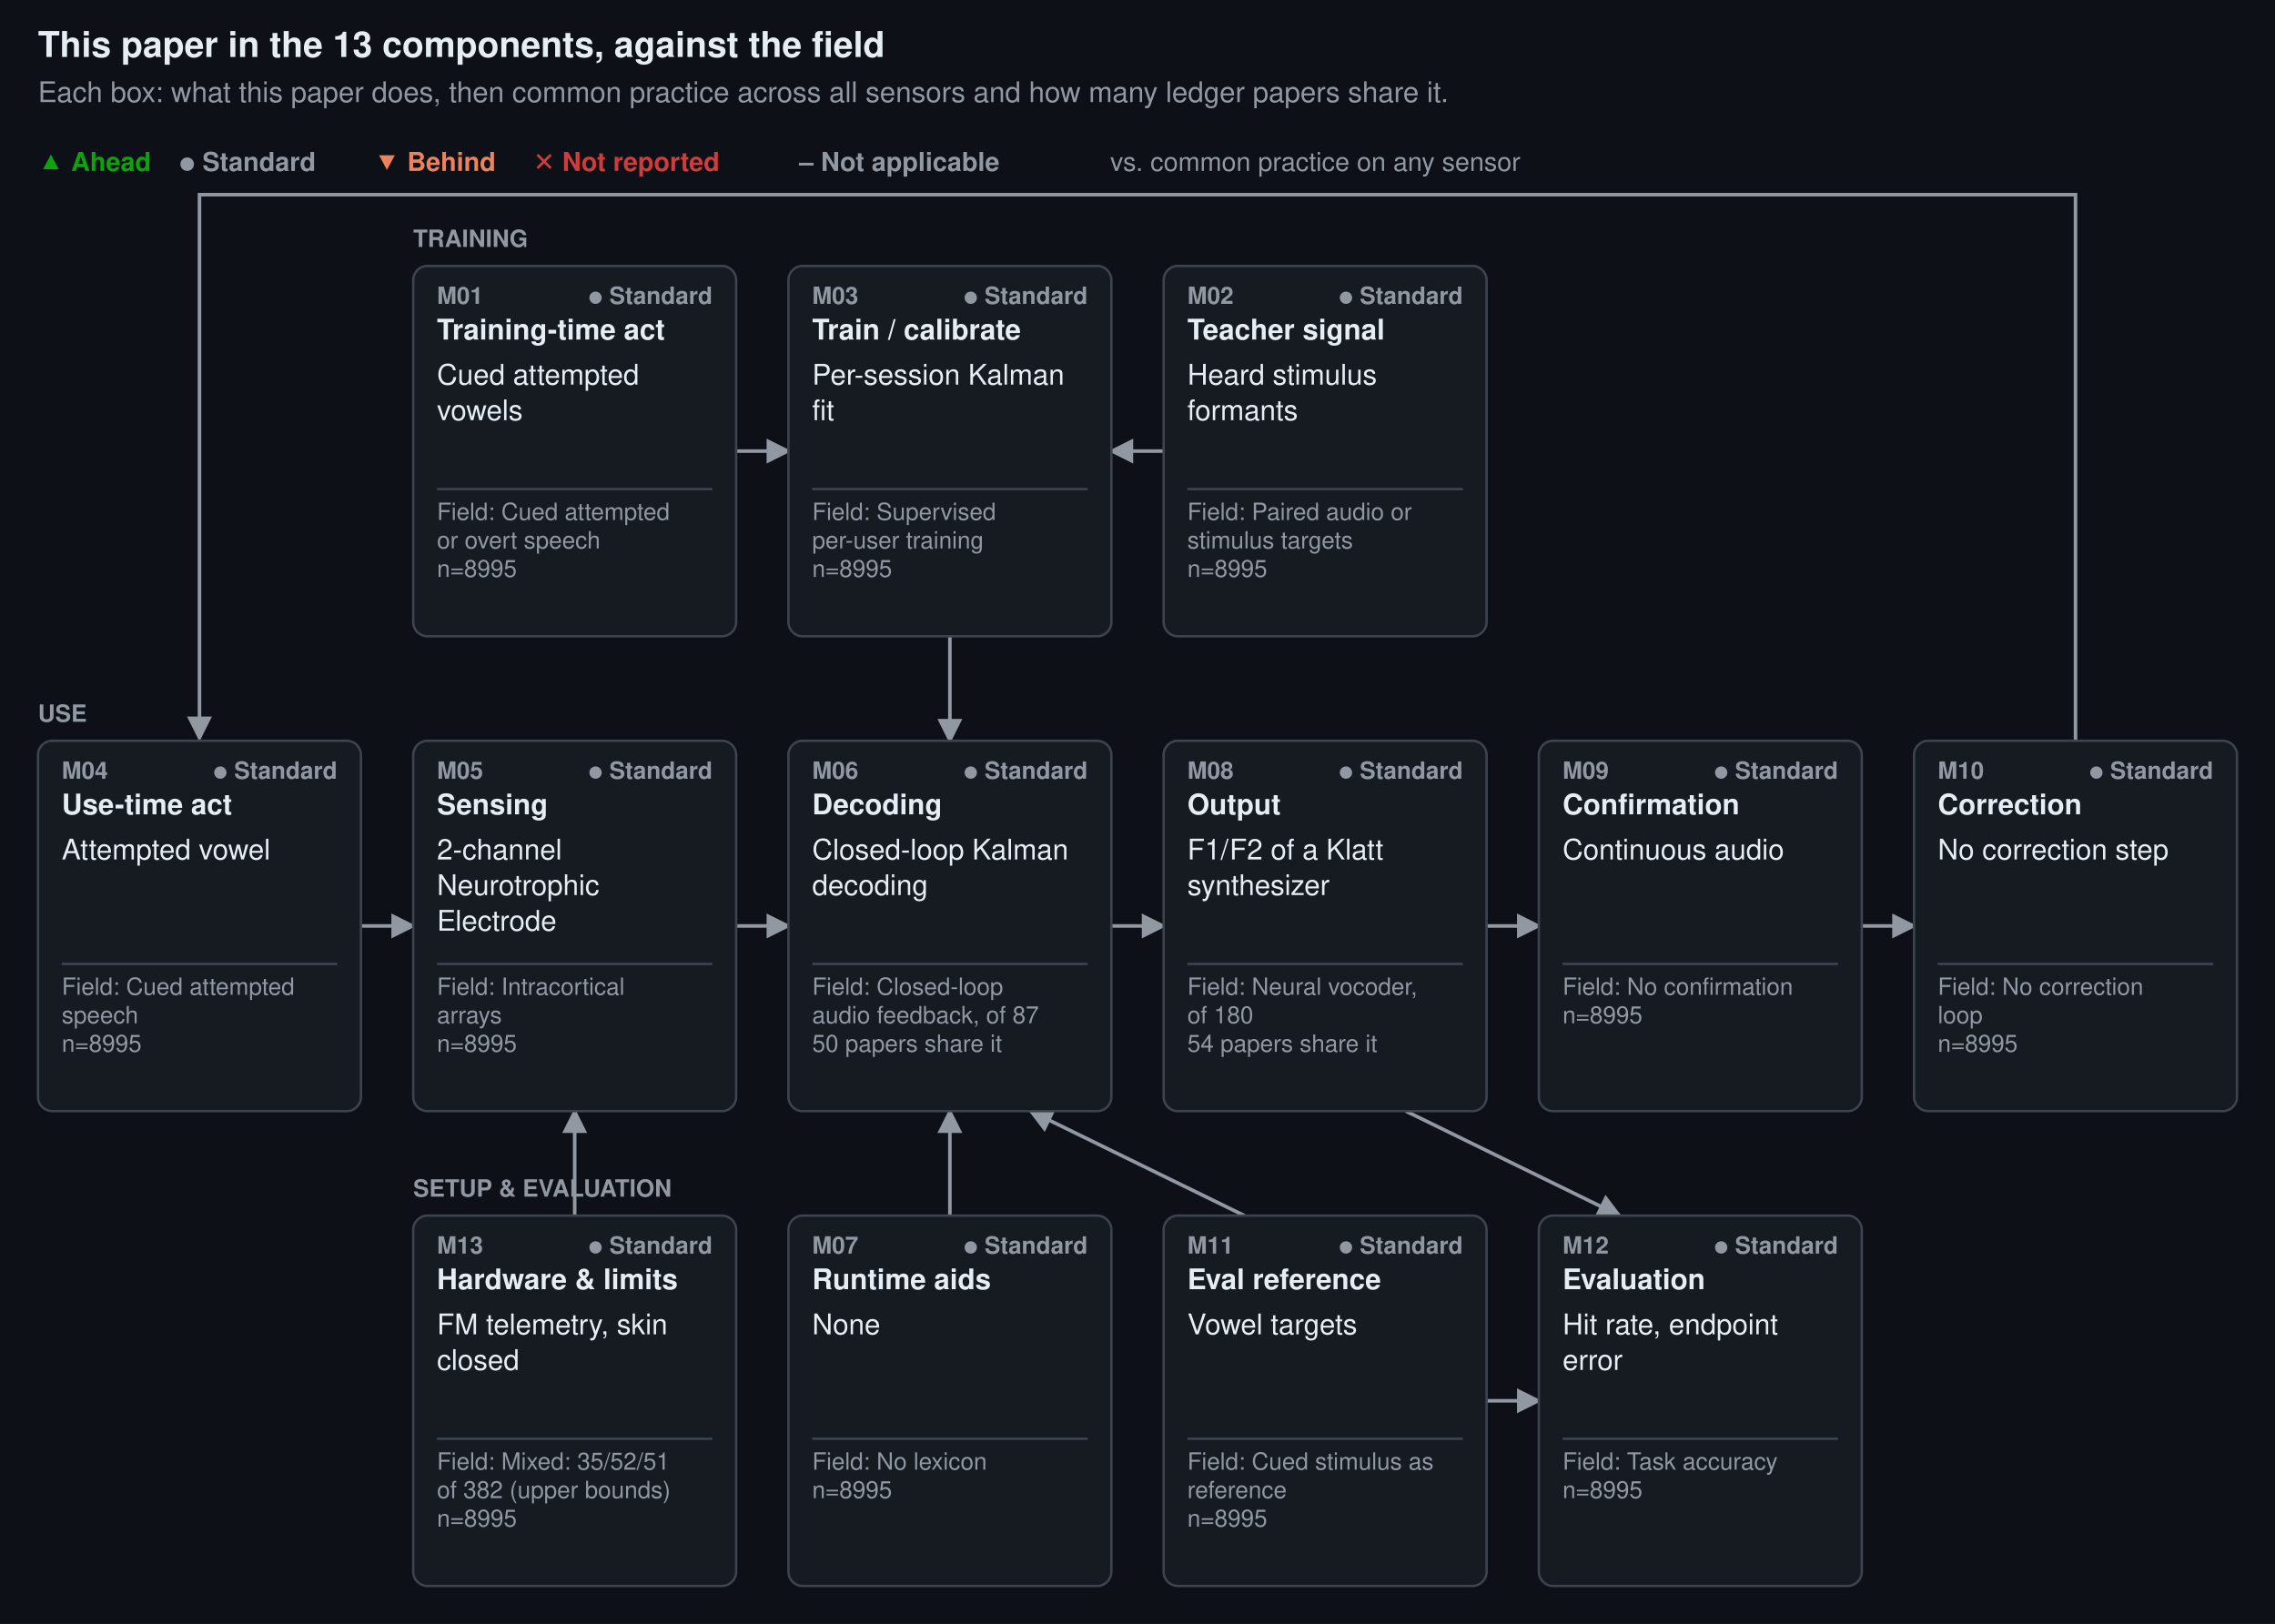
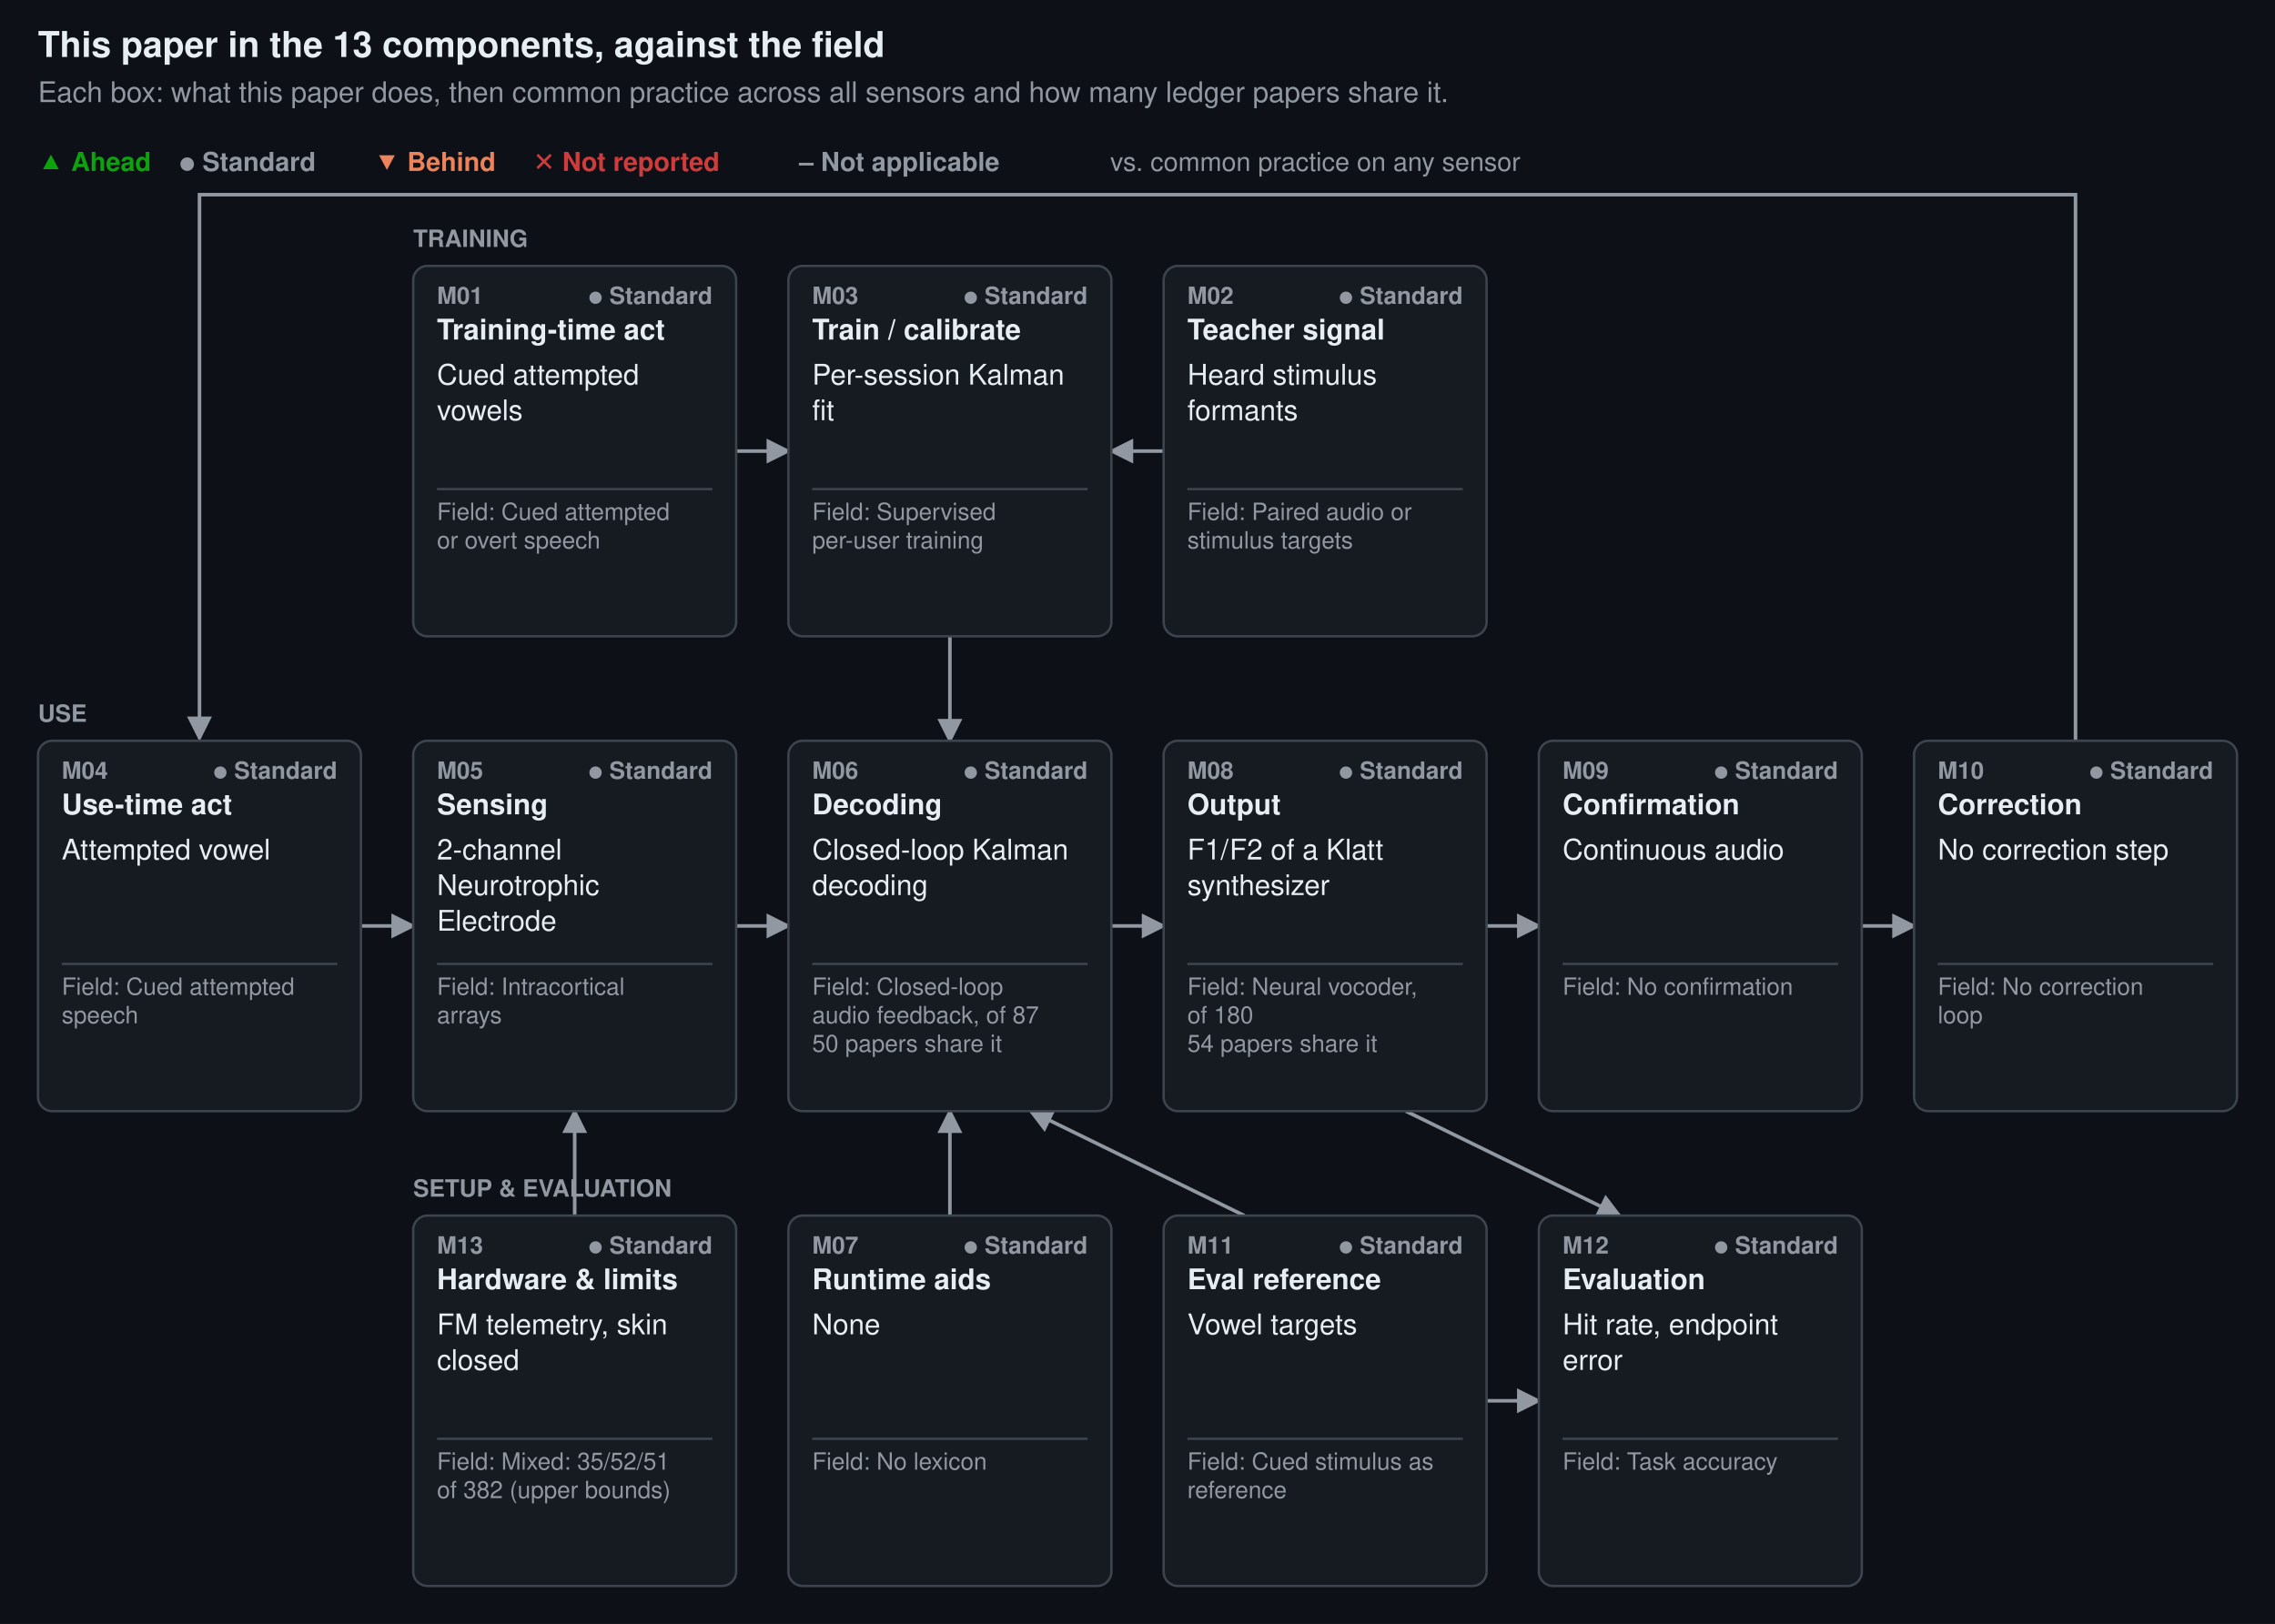
<svg xmlns="http://www.w3.org/2000/svg" width="958" height="684" viewBox="0 0 958 684" font-family="-apple-system, BlinkMacSystemFont, 'Segoe UI', Helvetica, Arial, sans-serif" role="img" aria-label="This paper in the 13 components, against the field">
  <rect width="958" height="684" fill="#0d1117" />
  <text x="16.0" y="24.0" font-size="15" fill="#e6edf3" text-anchor="start" font-weight="600">This paper in the 13 components, against the field</text>
  <text x="16.0" y="43.0" font-size="12" fill="#9198a1" text-anchor="start">Each box: what this paper does, then common practice across all sensors and how many ledger papers share it.</text>
  <defs>
    <marker id="a" viewBox="0 0 8 8" refX="7" refY="4" markerWidth="7" markerHeight="7" orient="auto">
      <path d="M0,0 L8,4 L0,8 Z" fill="#9198a1" />
    </marker>
  </defs>
  <path d="M310,190.0 L332,190.0" fill="none" stroke="#9198a1" stroke-width="1.5" marker-end="url(#a)" />
  <path d="M490,190.0 L468,190.0" fill="none" stroke="#9198a1" stroke-width="1.5" marker-end="url(#a)" />
  <path d="M400.0,268 L400.0,312" fill="none" stroke="#9198a1" stroke-width="1.5" marker-end="url(#a)" />
  <path d="M152,390.0 L174,390.0" fill="none" stroke="#9198a1" stroke-width="1.5" marker-end="url(#a)" />
  <path d="M310,390.0 L332,390.0" fill="none" stroke="#9198a1" stroke-width="1.5" marker-end="url(#a)" />
  <path d="M400.0,512 L400.0,468" fill="none" stroke="#9198a1" stroke-width="1.5" marker-end="url(#a)" />
  <path d="M468,390.0 L490,390.0" fill="none" stroke="#9198a1" stroke-width="1.5" marker-end="url(#a)" />
  <path d="M626,390.0 L648,390.0" fill="none" stroke="#9198a1" stroke-width="1.5" marker-end="url(#a)" />
  <path d="M784,390.0 L806,390.0" fill="none" stroke="#9198a1" stroke-width="1.5" marker-end="url(#a)" />
  <path d="M874.0,312 L874.0,82 L84.0,82 L84.0,311" fill="none" stroke="#9198a1" stroke-width="1.5" marker-end="url(#a)" />
  <path d="M592.0,468 L682.0,512" fill="none" stroke="#9198a1" stroke-width="1.5" marker-end="url(#a)" />
  <path d="M626,590.0 L648,590.0" fill="none" stroke="#9198a1" stroke-width="1.5" marker-end="url(#a)" />
  <path d="M524.0,512 L434.0,468" fill="none" stroke="#9198a1" stroke-width="1.5" marker-end="url(#a)" />
  <path d="M242.0,512 L242.0,468" fill="none" stroke="#9198a1" stroke-width="1.5" marker-end="url(#a)" />
  <text x="174.0" y="104.0" font-size="10" fill="#9198a1" text-anchor="start" font-weight="600">TRAINING</text>
  <text x="16.0" y="304.0" font-size="10" fill="#9198a1" text-anchor="start" font-weight="600">USE</text>
  <text x="174.0" y="504.0" font-size="10" fill="#9198a1" text-anchor="start" font-weight="600">SETUP &amp; EVALUATION</text>
  <rect x="174" y="112" width="136" height="156" rx="6" fill="#161b22" stroke="#3d444d" stroke-width="1" />
  <text x="184.0" y="162.0" font-size="12" fill="#e6edf3" text-anchor="start">Cued attempted</text>
  <text x="184.0" y="177.0" font-size="12" fill="#e6edf3" text-anchor="start">vowels</text>
  <line x1="184.0" y1="206.0" x2="300.0" y2="206.0" stroke="#3d444d" stroke-width="1" />
  <text x="184.0" y="219.0" font-size="10" fill="#9198a1" text-anchor="start">Field: Cued attempted</text>
  <text x="184.0" y="231.0" font-size="10" fill="#9198a1" text-anchor="start">or overt speech</text>
-   <text x="184.0" y="243.0" font-size="10" fill="#9198a1" text-anchor="start">n=8995</text>
  <text x="300.0" y="128.0" font-size="10" fill="#9198a1" text-anchor="end" font-weight="700">● Standard</text>
  <text x="184.0" y="128.0" font-size="10" fill="#9198a1" text-anchor="start" font-weight="600">M01</text>
  <text x="184.0" y="143.0" font-size="12" fill="#e6edf3" text-anchor="start" font-weight="700">Training-time act</text>
  <rect x="332" y="112" width="136" height="156" rx="6" fill="#161b22" stroke="#3d444d" stroke-width="1" />
  <text x="342.0" y="162.0" font-size="12" fill="#e6edf3" text-anchor="start">Per-session Kalman</text>
  <text x="342.0" y="177.0" font-size="12" fill="#e6edf3" text-anchor="start">fit</text>
  <line x1="342.0" y1="206.0" x2="458.0" y2="206.0" stroke="#3d444d" stroke-width="1" />
  <text x="342.0" y="219.0" font-size="10" fill="#9198a1" text-anchor="start">Field: Supervised</text>
  <text x="342.0" y="231.0" font-size="10" fill="#9198a1" text-anchor="start">per-user training</text>
-   <text x="342.0" y="243.0" font-size="10" fill="#9198a1" text-anchor="start">n=8995</text>
  <text x="458.0" y="128.0" font-size="10" fill="#9198a1" text-anchor="end" font-weight="700">● Standard</text>
  <text x="342.0" y="128.0" font-size="10" fill="#9198a1" text-anchor="start" font-weight="600">M03</text>
  <text x="342.0" y="143.0" font-size="12" fill="#e6edf3" text-anchor="start" font-weight="700">Train / calibrate</text>
  <rect x="490" y="112" width="136" height="156" rx="6" fill="#161b22" stroke="#3d444d" stroke-width="1" />
  <text x="500.0" y="162.0" font-size="12" fill="#e6edf3" text-anchor="start">Heard stimulus</text>
  <text x="500.0" y="177.0" font-size="12" fill="#e6edf3" text-anchor="start">formants</text>
  <line x1="500.0" y1="206.0" x2="616.0" y2="206.0" stroke="#3d444d" stroke-width="1" />
  <text x="500.0" y="219.0" font-size="10" fill="#9198a1" text-anchor="start">Field: Paired audio or</text>
  <text x="500.0" y="231.0" font-size="10" fill="#9198a1" text-anchor="start">stimulus targets</text>
-   <text x="500.0" y="243.0" font-size="10" fill="#9198a1" text-anchor="start">n=8995</text>
  <text x="616.0" y="128.0" font-size="10" fill="#9198a1" text-anchor="end" font-weight="700">● Standard</text>
  <text x="500.0" y="128.0" font-size="10" fill="#9198a1" text-anchor="start" font-weight="600">M02</text>
  <text x="500.0" y="143.0" font-size="12" fill="#e6edf3" text-anchor="start" font-weight="700">Teacher signal</text>
  <rect x="16" y="312" width="136" height="156" rx="6" fill="#161b22" stroke="#3d444d" stroke-width="1" />
  <text x="26.0" y="362.0" font-size="12" fill="#e6edf3" text-anchor="start">Attempted vowel</text>
  <line x1="26.0" y1="406.0" x2="142.0" y2="406.0" stroke="#3d444d" stroke-width="1" />
  <text x="26.0" y="419.0" font-size="10" fill="#9198a1" text-anchor="start">Field: Cued attempted</text>
  <text x="26.0" y="431.0" font-size="10" fill="#9198a1" text-anchor="start">speech</text>
-   <text x="26.0" y="443.0" font-size="10" fill="#9198a1" text-anchor="start">n=8995</text>
  <text x="142.0" y="328.0" font-size="10" fill="#9198a1" text-anchor="end" font-weight="700">● Standard</text>
  <text x="26.0" y="328.0" font-size="10" fill="#9198a1" text-anchor="start" font-weight="600">M04</text>
  <text x="26.0" y="343.0" font-size="12" fill="#e6edf3" text-anchor="start" font-weight="700">Use-time act</text>
  <rect x="174" y="312" width="136" height="156" rx="6" fill="#161b22" stroke="#3d444d" stroke-width="1" />
  <text x="184.0" y="362.0" font-size="12" fill="#e6edf3" text-anchor="start">2-channel</text>
  <text x="184.0" y="377.0" font-size="12" fill="#e6edf3" text-anchor="start">Neurotrophic</text>
  <text x="184.0" y="392.0" font-size="12" fill="#e6edf3" text-anchor="start">Electrode</text>
  <line x1="184.0" y1="406.0" x2="300.0" y2="406.0" stroke="#3d444d" stroke-width="1" />
  <text x="184.0" y="419.0" font-size="10" fill="#9198a1" text-anchor="start">Field: Intracortical</text>
  <text x="184.0" y="431.0" font-size="10" fill="#9198a1" text-anchor="start">arrays</text>
-   <text x="184.0" y="443.0" font-size="10" fill="#9198a1" text-anchor="start">n=8995</text>
  <text x="300.0" y="328.0" font-size="10" fill="#9198a1" text-anchor="end" font-weight="700">● Standard</text>
  <text x="184.0" y="328.0" font-size="10" fill="#9198a1" text-anchor="start" font-weight="600">M05</text>
  <text x="184.0" y="343.0" font-size="12" fill="#e6edf3" text-anchor="start" font-weight="700">Sensing</text>
  <rect x="332" y="312" width="136" height="156" rx="6" fill="#161b22" stroke="#3d444d" stroke-width="1" />
  <text x="342.0" y="362.0" font-size="12" fill="#e6edf3" text-anchor="start">Closed-loop Kalman</text>
  <text x="342.0" y="377.0" font-size="12" fill="#e6edf3" text-anchor="start">decoding</text>
  <line x1="342.0" y1="406.0" x2="458.0" y2="406.0" stroke="#3d444d" stroke-width="1" />
  <text x="342.0" y="419.0" font-size="10" fill="#9198a1" text-anchor="start">Field: Closed-loop</text>
  <text x="342.0" y="431.0" font-size="10" fill="#9198a1" text-anchor="start">audio feedback, of 87</text>
  <text x="342.0" y="443.0" font-size="10" fill="#9198a1" text-anchor="start">50 papers share it</text>
  <text x="458.0" y="328.0" font-size="10" fill="#9198a1" text-anchor="end" font-weight="700">● Standard</text>
  <text x="342.0" y="328.0" font-size="10" fill="#9198a1" text-anchor="start" font-weight="600">M06</text>
  <text x="342.0" y="343.0" font-size="12" fill="#e6edf3" text-anchor="start" font-weight="700">Decoding</text>
  <rect x="490" y="312" width="136" height="156" rx="6" fill="#161b22" stroke="#3d444d" stroke-width="1" />
  <text x="500.0" y="362.0" font-size="12" fill="#e6edf3" text-anchor="start">F1/F2 of a Klatt</text>
  <text x="500.0" y="377.0" font-size="12" fill="#e6edf3" text-anchor="start">synthesizer</text>
  <line x1="500.0" y1="406.0" x2="616.0" y2="406.0" stroke="#3d444d" stroke-width="1" />
  <text x="500.0" y="419.0" font-size="10" fill="#9198a1" text-anchor="start">Field: Neural vocoder,</text>
  <text x="500.0" y="431.0" font-size="10" fill="#9198a1" text-anchor="start">of 180</text>
  <text x="500.0" y="443.0" font-size="10" fill="#9198a1" text-anchor="start">54 papers share it</text>
  <text x="616.0" y="328.0" font-size="10" fill="#9198a1" text-anchor="end" font-weight="700">● Standard</text>
  <text x="500.0" y="328.0" font-size="10" fill="#9198a1" text-anchor="start" font-weight="600">M08</text>
  <text x="500.0" y="343.0" font-size="12" fill="#e6edf3" text-anchor="start" font-weight="700">Output</text>
  <rect x="648" y="312" width="136" height="156" rx="6" fill="#161b22" stroke="#3d444d" stroke-width="1" />
  <text x="658.0" y="362.0" font-size="12" fill="#e6edf3" text-anchor="start">Continuous audio</text>
  <line x1="658.0" y1="406.0" x2="774.0" y2="406.0" stroke="#3d444d" stroke-width="1" />
  <text x="658.0" y="419.0" font-size="10" fill="#9198a1" text-anchor="start">Field: No confirmation</text>
-   <text x="658.0" y="431.0" font-size="10" fill="#9198a1" text-anchor="start">n=8995</text>
  <text x="774.0" y="328.0" font-size="10" fill="#9198a1" text-anchor="end" font-weight="700">● Standard</text>
  <text x="658.0" y="328.0" font-size="10" fill="#9198a1" text-anchor="start" font-weight="600">M09</text>
  <text x="658.0" y="343.0" font-size="12" fill="#e6edf3" text-anchor="start" font-weight="700">Confirmation</text>
  <rect x="806" y="312" width="136" height="156" rx="6" fill="#161b22" stroke="#3d444d" stroke-width="1" />
  <text x="816.0" y="362.0" font-size="12" fill="#e6edf3" text-anchor="start">No correction step</text>
  <line x1="816.0" y1="406.0" x2="932.0" y2="406.0" stroke="#3d444d" stroke-width="1" />
  <text x="816.0" y="419.0" font-size="10" fill="#9198a1" text-anchor="start">Field: No correction</text>
  <text x="816.0" y="431.0" font-size="10" fill="#9198a1" text-anchor="start">loop</text>
-   <text x="816.0" y="443.0" font-size="10" fill="#9198a1" text-anchor="start">n=8995</text>
  <text x="932.0" y="328.0" font-size="10" fill="#9198a1" text-anchor="end" font-weight="700">● Standard</text>
  <text x="816.0" y="328.0" font-size="10" fill="#9198a1" text-anchor="start" font-weight="600">M10</text>
  <text x="816.0" y="343.0" font-size="12" fill="#e6edf3" text-anchor="start" font-weight="700">Correction</text>
  <rect x="174" y="512" width="136" height="156" rx="6" fill="#161b22" stroke="#3d444d" stroke-width="1" />
  <text x="184.0" y="562.0" font-size="12" fill="#e6edf3" text-anchor="start">FM telemetry, skin</text>
  <text x="184.0" y="577.0" font-size="12" fill="#e6edf3" text-anchor="start">closed</text>
  <line x1="184.0" y1="606.0" x2="300.0" y2="606.0" stroke="#3d444d" stroke-width="1" />
  <text x="184.0" y="619.0" font-size="10" fill="#9198a1" text-anchor="start">Field: Mixed: 35/52/51</text>
  <text x="184.0" y="631.0" font-size="10" fill="#9198a1" text-anchor="start">of 382 (upper bounds)</text>
-   <text x="184.0" y="643.0" font-size="10" fill="#9198a1" text-anchor="start">n=8995</text>
  <text x="300.0" y="528.0" font-size="10" fill="#9198a1" text-anchor="end" font-weight="700">● Standard</text>
  <text x="184.0" y="528.0" font-size="10" fill="#9198a1" text-anchor="start" font-weight="600">M13</text>
  <text x="184.0" y="543.0" font-size="12" fill="#e6edf3" text-anchor="start" font-weight="700">Hardware &amp; limits</text>
  <rect x="332" y="512" width="136" height="156" rx="6" fill="#161b22" stroke="#3d444d" stroke-width="1" />
  <text x="342.0" y="562.0" font-size="12" fill="#e6edf3" text-anchor="start">None</text>
  <line x1="342.0" y1="606.0" x2="458.0" y2="606.0" stroke="#3d444d" stroke-width="1" />
  <text x="342.0" y="619.0" font-size="10" fill="#9198a1" text-anchor="start">Field: No lexicon</text>
-   <text x="342.0" y="631.0" font-size="10" fill="#9198a1" text-anchor="start">n=8995</text>
  <text x="458.0" y="528.0" font-size="10" fill="#9198a1" text-anchor="end" font-weight="700">● Standard</text>
  <text x="342.0" y="528.0" font-size="10" fill="#9198a1" text-anchor="start" font-weight="600">M07</text>
  <text x="342.0" y="543.0" font-size="12" fill="#e6edf3" text-anchor="start" font-weight="700">Runtime aids</text>
  <rect x="490" y="512" width="136" height="156" rx="6" fill="#161b22" stroke="#3d444d" stroke-width="1" />
  <text x="500.0" y="562.0" font-size="12" fill="#e6edf3" text-anchor="start">Vowel targets</text>
  <line x1="500.0" y1="606.0" x2="616.0" y2="606.0" stroke="#3d444d" stroke-width="1" />
  <text x="500.0" y="619.0" font-size="10" fill="#9198a1" text-anchor="start">Field: Cued stimulus as</text>
  <text x="500.0" y="631.0" font-size="10" fill="#9198a1" text-anchor="start">reference</text>
-   <text x="500.0" y="643.0" font-size="10" fill="#9198a1" text-anchor="start">n=8995</text>
  <text x="616.0" y="528.0" font-size="10" fill="#9198a1" text-anchor="end" font-weight="700">● Standard</text>
  <text x="500.0" y="528.0" font-size="10" fill="#9198a1" text-anchor="start" font-weight="600">M11</text>
  <text x="500.0" y="543.0" font-size="12" fill="#e6edf3" text-anchor="start" font-weight="700">Eval reference</text>
  <rect x="648" y="512" width="136" height="156" rx="6" fill="#161b22" stroke="#3d444d" stroke-width="1" />
  <text x="658.0" y="562.0" font-size="12" fill="#e6edf3" text-anchor="start">Hit rate, endpoint</text>
  <text x="658.0" y="577.0" font-size="12" fill="#e6edf3" text-anchor="start">error</text>
  <line x1="658.0" y1="606.0" x2="774.0" y2="606.0" stroke="#3d444d" stroke-width="1" />
  <text x="658.0" y="619.0" font-size="10" fill="#9198a1" text-anchor="start">Field: Task accuracy</text>
-   <text x="658.0" y="631.0" font-size="10" fill="#9198a1" text-anchor="start">n=8995</text>
  <text x="774.0" y="528.0" font-size="10" fill="#9198a1" text-anchor="end" font-weight="700">● Standard</text>
  <text x="658.0" y="528.0" font-size="10" fill="#9198a1" text-anchor="start" font-weight="600">M12</text>
  <text x="658.0" y="543.0" font-size="12" fill="#e6edf3" text-anchor="start" font-weight="700">Evaluation</text>
  <text x="16.0" y="72.0" font-size="11" fill="#0ca30c" text-anchor="start" font-weight="700">▲ Ahead</text>
  <text x="75.5" y="72.0" font-size="11" fill="#9198a1" text-anchor="start" font-weight="700">● Standard</text>
  <text x="157.5" y="72.0" font-size="11" fill="#ec835a" text-anchor="start" font-weight="700">▼ Behind</text>
  <text x="224.5" y="72.0" font-size="11" fill="#d03b3b" text-anchor="start" font-weight="700">✕ Not reported</text>
  <text x="336.5" y="72.0" font-size="11" fill="#9198a1" text-anchor="start" font-weight="700">– Not applicable</text>
  <text x="467.5" y="72.0" font-size="11" fill="#9198a1" text-anchor="start">vs. common practice on any sensor</text>
</svg>
